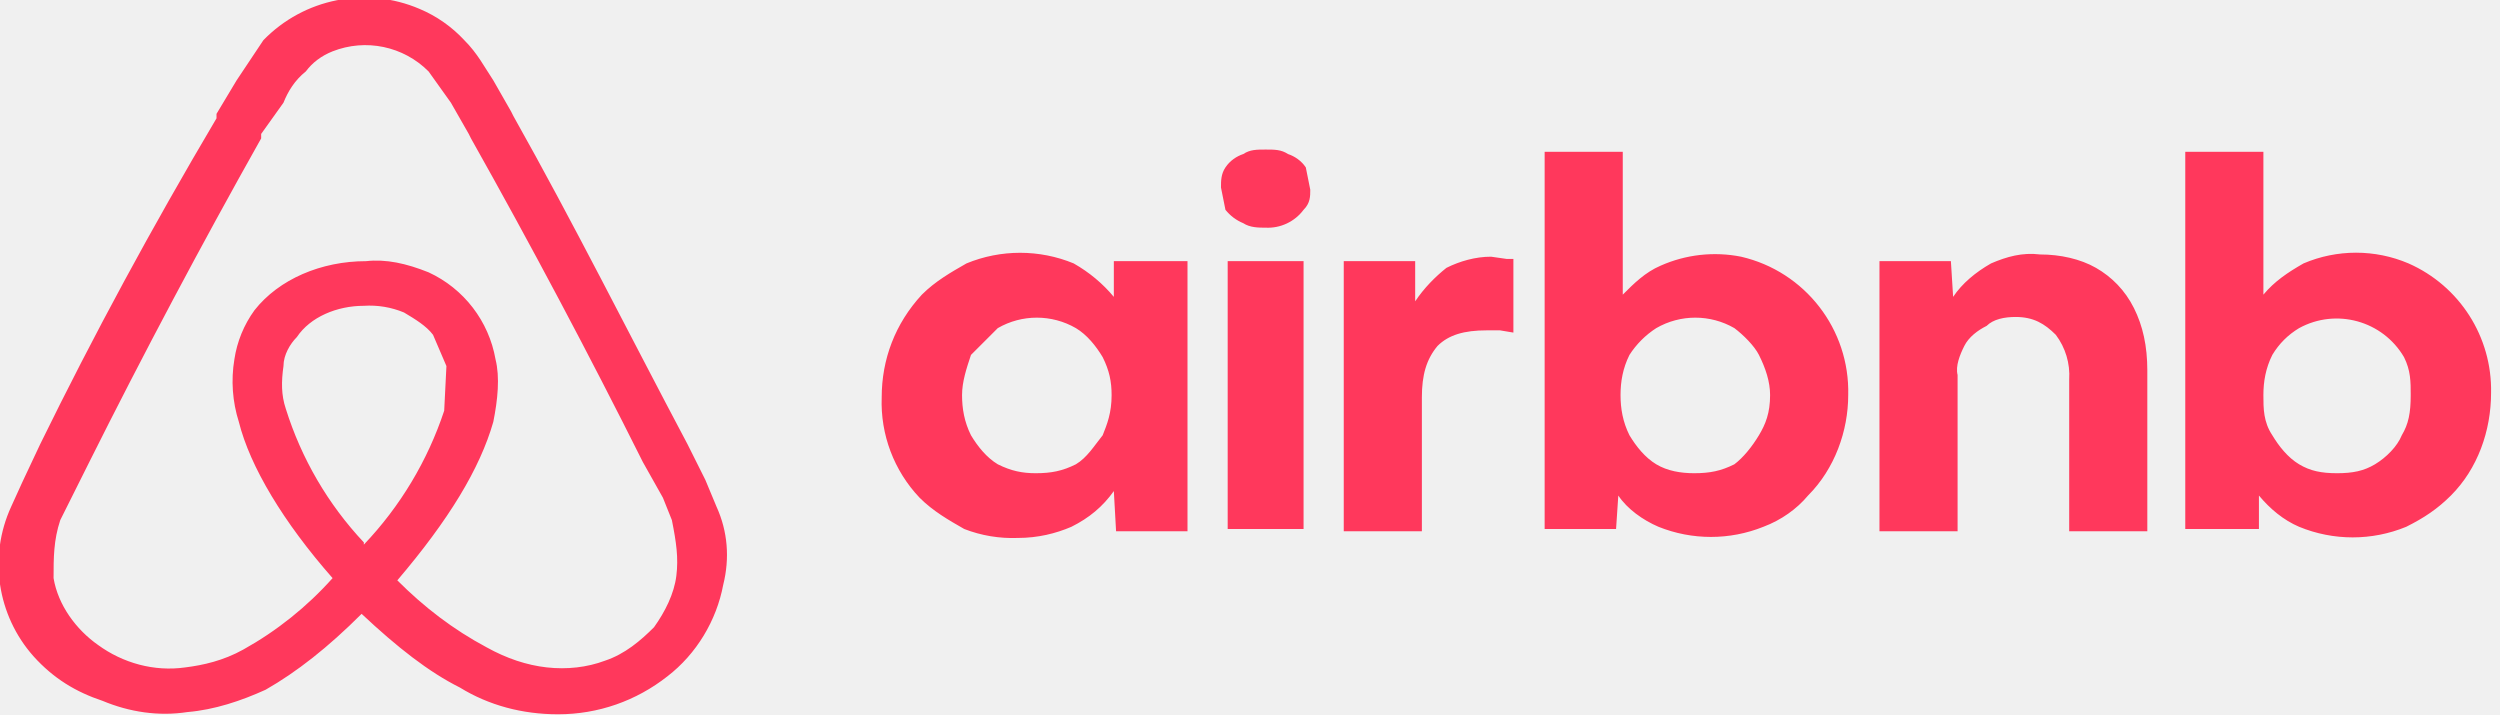
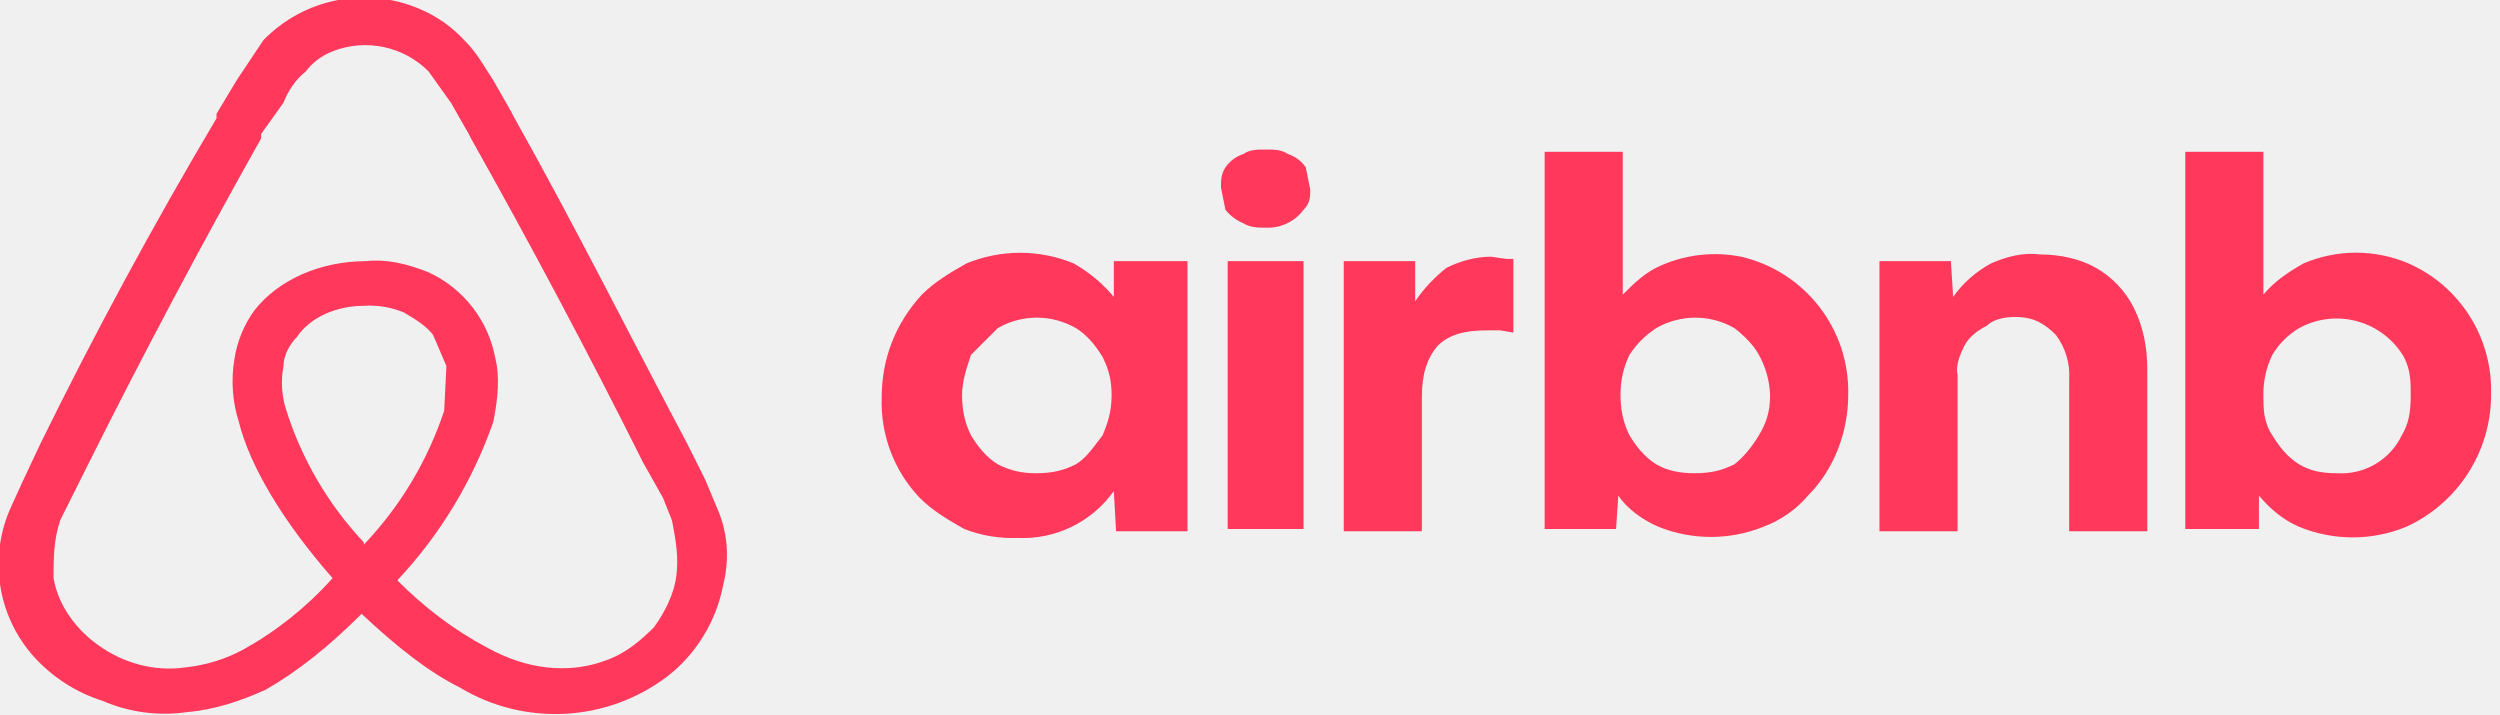
<svg xmlns="http://www.w3.org/2000/svg" width="112" height="32" fill="none">
  <g clip-path="url(#a)">
-     <path fill="#FF385C" d="m32.1 22.7-.5-1.2-.8-1.6C28.2 15 25.7 10 23 5.2l-.1-.2-.8-1.4c-.4-.6-.7-1.2-1.3-1.8a5.8 5.8 0 0 0-2-1.4 6.3 6.3 0 0 0-7 1.4l-1.2 1.8-.9 1.5v.2C6.8 10.2 4.2 15 1.8 19.9L1 21.6l-.5 1.1a6.2 6.2 0 0 0 1 6.7c.9 1 1.9 1.6 3.1 2 1.2.5 2.5.7 3.8.5 1.2-.1 2.4-.5 3.5-1 1.4-.8 2.8-1.9 4.3-3.4 1.6 1.5 3 2.6 4.4 3.3 1.3.8 2.8 1.2 4.4 1.2 1.8 0 3.5-.6 4.9-1.7 1.3-1 2.2-2.5 2.5-4.1.3-1.2.2-2.4-.3-3.5Zm-15.8 1.6a15.5 15.5 0 0 1-3.5-6c-.2-.6-.2-1.2-.1-1.9 0-.5.3-1 .6-1.3.6-.9 1.8-1.4 3-1.4a4 4 0 0 1 1.8.3c.5.3 1 .6 1.3 1l.6 1.4-.1 2a16 16 0 0 1-3.6 6Zm14 1.5c-.1.8-.5 1.6-1 2.3-.6.6-1.3 1.2-2.2 1.5-.8.3-1.7.4-2.6.3-.9-.1-1.8-.4-2.7-.9-1.5-.8-2.8-1.8-4-3 2.3-2.7 3.7-5 4.3-7.1.2-1 .3-2 .1-2.8a5.3 5.3 0 0 0-3-3.9c-1-.4-1.9-.6-2.8-.5-2 0-3.9.8-5 2.2a5 5 0 0 0-.9 2.2 6 6 0 0 0 .2 2.8c.5 2 2 4.5 4.2 7a15.4 15.4 0 0 1-4 3.2c-.9.5-1.8.7-2.6.8-1.4.2-2.8-.2-3.9-1-1-.7-1.8-1.8-2-3 0-.9 0-1.7.3-2.6l.5-1 .8-1.6c2.4-4.8 5-9.7 7.7-14.5V6l1-1.4c.2-.5.5-1 1-1.4.3-.4.7-.7 1.2-.9a4 4 0 0 1 4.3.9l1 1.4L21 6l.1.2c2.7 4.8 5.3 9.7 7.7 14.5l.9 1.6.4 1c.2 1 .3 1.7.2 2.5Zm15.3-1.7a6 6 0 0 1-2.4-.4c-.7-.4-1.4-.8-2-1.4a6.2 6.2 0 0 1-1.7-4.5c0-1.7.6-3.3 1.8-4.6.6-.6 1.3-1 2-1.4a6.3 6.3 0 0 1 4.8 0c.7.4 1.3.9 1.8 1.5v-1.6h3.3v12.1H50l-.1-1.8c-.5.7-1.1 1.2-1.9 1.6-.7.3-1.5.5-2.4.5Zm.8-2.9c.7 0 1.2-.1 1.8-.4.5-.3.8-.8 1.2-1.3.2-.5.4-1 .4-1.8 0-.6-.1-1.1-.4-1.7-.3-.5-.7-1-1.2-1.3a3.5 3.5 0 0 0-3.5 0l-1.2 1.2c-.2.6-.4 1.2-.4 1.8 0 .6.1 1.2.4 1.8.3.5.7 1 1.2 1.3.6.3 1.1.4 1.7.4ZM58.7 8.5c0 .3 0 .6-.3.9a2 2 0 0 1-1.7.8c-.3 0-.7 0-1-.2a2 2 0 0 1-.8-.6l-.2-1c0-.3 0-.6.2-.9.2-.3.5-.5.8-.6.3-.2.6-.2 1-.2s.7 0 1 .2c.3.1.6.3.8.6l.2 1ZM55 23.8V11.7h3.4v12H55Zm12.8-9v.1l-.6-.1h-.6c-1 0-1.7.2-2.2.7-.5.6-.7 1.3-.7 2.3v6h-3.5V11.7h3.2v1.8c.4-.6.9-1.1 1.4-1.5.6-.3 1.3-.5 2-.5l.7.1h.3V15Zm1.4 9v-17h3.5v6.4c.5-.5 1-1 1.7-1.3a6 6 0 0 1 3.6-.4 6.2 6.2 0 0 1 4.8 6.2c0 1.6-.6 3.3-1.8 4.5-.5.6-1.2 1.1-2 1.4a6.3 6.3 0 0 1-4.7 0c-.7-.3-1.4-.8-1.8-1.4l-.1 1.5h-3.2Zm6.7-2.6c.7 0 1.2-.1 1.8-.4.4-.3.8-.8 1.1-1.3.3-.5.5-1 .5-1.8 0-.6-.2-1.2-.5-1.8-.2-.4-.7-.9-1.1-1.2a3.5 3.5 0 0 0-3.5 0 4 4 0 0 0-1.2 1.2c-.3.6-.4 1.2-.4 1.8 0 .6.1 1.2.4 1.8.3.5.7 1 1.2 1.3.5.3 1.1.4 1.7.4Zm8.3 2.6V11.7h3.2l.1 1.6c.4-.6 1-1.1 1.7-1.5.7-.3 1.4-.5 2.2-.4.9 0 1.8.2 2.5.6.7.4 1.3 1 1.7 1.8.4.8.6 1.7.6 2.8v7.2h-3.5V17a3 3 0 0 0-.6-2c-.5-.5-1-.8-1.8-.8-.5 0-1 .1-1.3.4-.4.2-.8.5-1 .9-.2.4-.4.9-.3 1.3v7h-3.5Zm13.7 0v-17h3.5v6.4c.5-.6 1.1-1 1.8-1.4a6 6 0 0 1 4.7 0 6.2 6.2 0 0 1 3.7 5.8c0 1.7-.6 3.4-1.8 4.6-.6.6-1.2 1-2 1.4a6.3 6.3 0 0 1-4.8 0c-.7-.3-1.3-.8-1.8-1.4v1.5h-3.3Zm6.8-2.6c.7 0 1.2-.1 1.7-.4.5-.3 1-.8 1.2-1.3.3-.5.4-1 .4-1.8 0-.6 0-1.1-.3-1.7a3.5 3.5 0 0 0-4.7-1.3c-.5.3-.9.7-1.2 1.2-.3.6-.4 1.2-.4 1.8 0 .6 0 1.2.4 1.8.3.5.7 1 1.2 1.3.5.3 1 .4 1.7.4Z" />
+     <path fill="#FF385C" d="m32.1 22.7-.5-1.2-.8-1.6C28.2 15 25.7 10 23 5.2l-.1-.2-.8-1.4c-.4-.6-.7-1.2-1.3-1.8a5.8 5.8 0 0 0-2-1.4 6.3 6.3 0 0 0-7 1.4l-1.2 1.8-.9 1.5v.2a209 209 0 0 0-7.9 14.6L1 21.6l-.5 1.1a6.2 6.2 0 0 0 1 6.7 7 7 0 0 0 3.1 2 7 7 0 0 0 3.8.5c1.2-.1 2.4-.5 3.5-1 1.4-.8 2.8-1.9 4.3-3.4 1.6 1.5 3 2.6 4.4 3.3a8.3 8.3 0 0 0 9.3-.5c1.3-1 2.2-2.5 2.5-4.1.3-1.2.2-2.4-.3-3.5Zm-15.8 1.6a15.5 15.5 0 0 1-3.5-6 4 4 0 0 1-.1-1.9c0-.5.3-1 .6-1.3.6-.9 1.8-1.4 3-1.4a4 4 0 0 1 1.8.3c.5.3 1 .6 1.3 1l.6 1.4-.1 2a16 16 0 0 1-3.6 6Zm14 1.5c-.1.8-.5 1.6-1 2.3-.6.6-1.3 1.2-2.2 1.5-.8.3-1.7.4-2.6.3-.9-.1-1.8-.4-2.7-.9-1.5-.8-2.8-1.8-4-3a20 20 0 0 0 4.3-7.1c.2-1 .3-2 .1-2.8a5.3 5.3 0 0 0-3-3.9c-1-.4-1.9-.6-2.8-.5-2 0-3.9.8-5 2.2a5 5 0 0 0-.9 2.2 6 6 0 0 0 .2 2.8c.5 2 2 4.5 4.2 7a15.4 15.4 0 0 1-4 3.2 7 7 0 0 1-2.6.8c-1.4.2-2.8-.2-3.9-1-1-.7-1.8-1.8-2-3 0-.9 0-1.7.3-2.6l.5-1 .8-1.6c2.4-4.8 5-9.7 7.7-14.5V6l1-1.4c.2-.5.5-1 1-1.4.3-.4.7-.7 1.2-.9a4 4 0 0 1 4.3.9l1 1.4L21 6l.1.2c2.7 4.8 5.3 9.7 7.7 14.5l.9 1.6.4 1c.2 1 .3 1.7.2 2.5Zm15.3-1.7a6 6 0 0 1-2.4-.4c-.7-.4-1.4-.8-2-1.4a6.2 6.2 0 0 1-1.7-4.5c0-1.7.6-3.3 1.8-4.6.6-.6 1.3-1 2-1.4a6.3 6.3 0 0 1 4.8 0c.7.4 1.3.9 1.8 1.5v-1.6h3.3v12.1H50l-.1-1.8a5 5 0 0 1-4.3 2.1Zm.8-2.9c.7 0 1.2-.1 1.8-.4.5-.3.8-.8 1.2-1.3.2-.5.4-1 .4-1.8 0-.6-.1-1.1-.4-1.7-.3-.5-.7-1-1.2-1.3a3.5 3.5 0 0 0-3.5 0l-1.2 1.2c-.2.6-.4 1.2-.4 1.8 0 .6.1 1.2.4 1.8.3.5.7 1 1.2 1.3.6.3 1.1.4 1.7.4ZM58.7 8.5c0 .3 0 .6-.3.9a2 2 0 0 1-1.7.8c-.3 0-.7 0-1-.2a2 2 0 0 1-.8-.6l-.2-1c0-.3 0-.6.2-.9.2-.3.5-.5.8-.6.3-.2.6-.2 1-.2s.7 0 1 .2c.3.1.6.3.8.6l.2 1ZM55 23.8V11.7h3.4v12H55Zm12.8-9v.1l-.6-.1h-.6c-1 0-1.7.2-2.2.7-.5.6-.7 1.3-.7 2.3v6h-3.5V11.7h3.2v1.8c.4-.6.9-1.1 1.4-1.5.6-.3 1.3-.5 2-.5l.7.1h.3V15Zm1.4 9v-17h3.5v6.4c.5-.5 1-1 1.7-1.3a6 6 0 0 1 3.6-.4 6.2 6.2 0 0 1 4.8 6.2c0 1.6-.6 3.3-1.8 4.5-.5.6-1.2 1.1-2 1.4a6.3 6.3 0 0 1-4.7 0c-.7-.3-1.4-.8-1.8-1.4l-.1 1.5h-3.2Zm6.7-2.6c.7 0 1.2-.1 1.8-.4.4-.3.8-.8 1.1-1.3.3-.5.5-1 .5-1.8a4 4 0 0 0-.5-1.8c-.2-.4-.7-.9-1.1-1.2a3.5 3.5 0 0 0-3.5 0 4 4 0 0 0-1.2 1.2 4 4 0 0 0-.4 1.8c0 .6.1 1.2.4 1.8.3.5.7 1 1.2 1.3.5.3 1.1.4 1.7.4Zm8.3 2.6V11.7h3.2l.1 1.6a5 5 0 0 1 1.7-1.5c.7-.3 1.4-.5 2.2-.4.9 0 1.8.2 2.5.6.7.4 1.3 1 1.7 1.8.4.8.6 1.7.6 2.8v7.2h-3.5V17a3 3 0 0 0-.6-2c-.5-.5-1-.8-1.8-.8-.5 0-1 .1-1.3.4-.4.2-.8.5-1 .9-.2.4-.4.9-.3 1.3v7h-3.5Zm13.7 0v-17h3.5v6.4c.5-.6 1.1-1 1.8-1.4a6 6 0 0 1 4.7 0 6.2 6.2 0 0 1 3.7 5.8 6.5 6.5 0 0 1-3.8 6 6.3 6.3 0 0 1-4.8 0c-.7-.3-1.3-.8-1.8-1.4v1.5h-3.3Zm6.8-2.6a3 3 0 0 0 2.9-1.7c.3-.5.4-1 .4-1.8 0-.6 0-1.1-.3-1.7a3.5 3.5 0 0 0-4.7-1.3c-.5.3-.9.7-1.2 1.2a4 4 0 0 0-.4 1.8c0 .6 0 1.2.4 1.8.3.5.7 1 1.2 1.3.5.3 1 .4 1.7.4Z" />
  </g>
  <defs>
    <clipPath id="a">
      <path fill="#fff" d="M0 0h112v32H0z" />
    </clipPath>
  </defs>
</svg>
